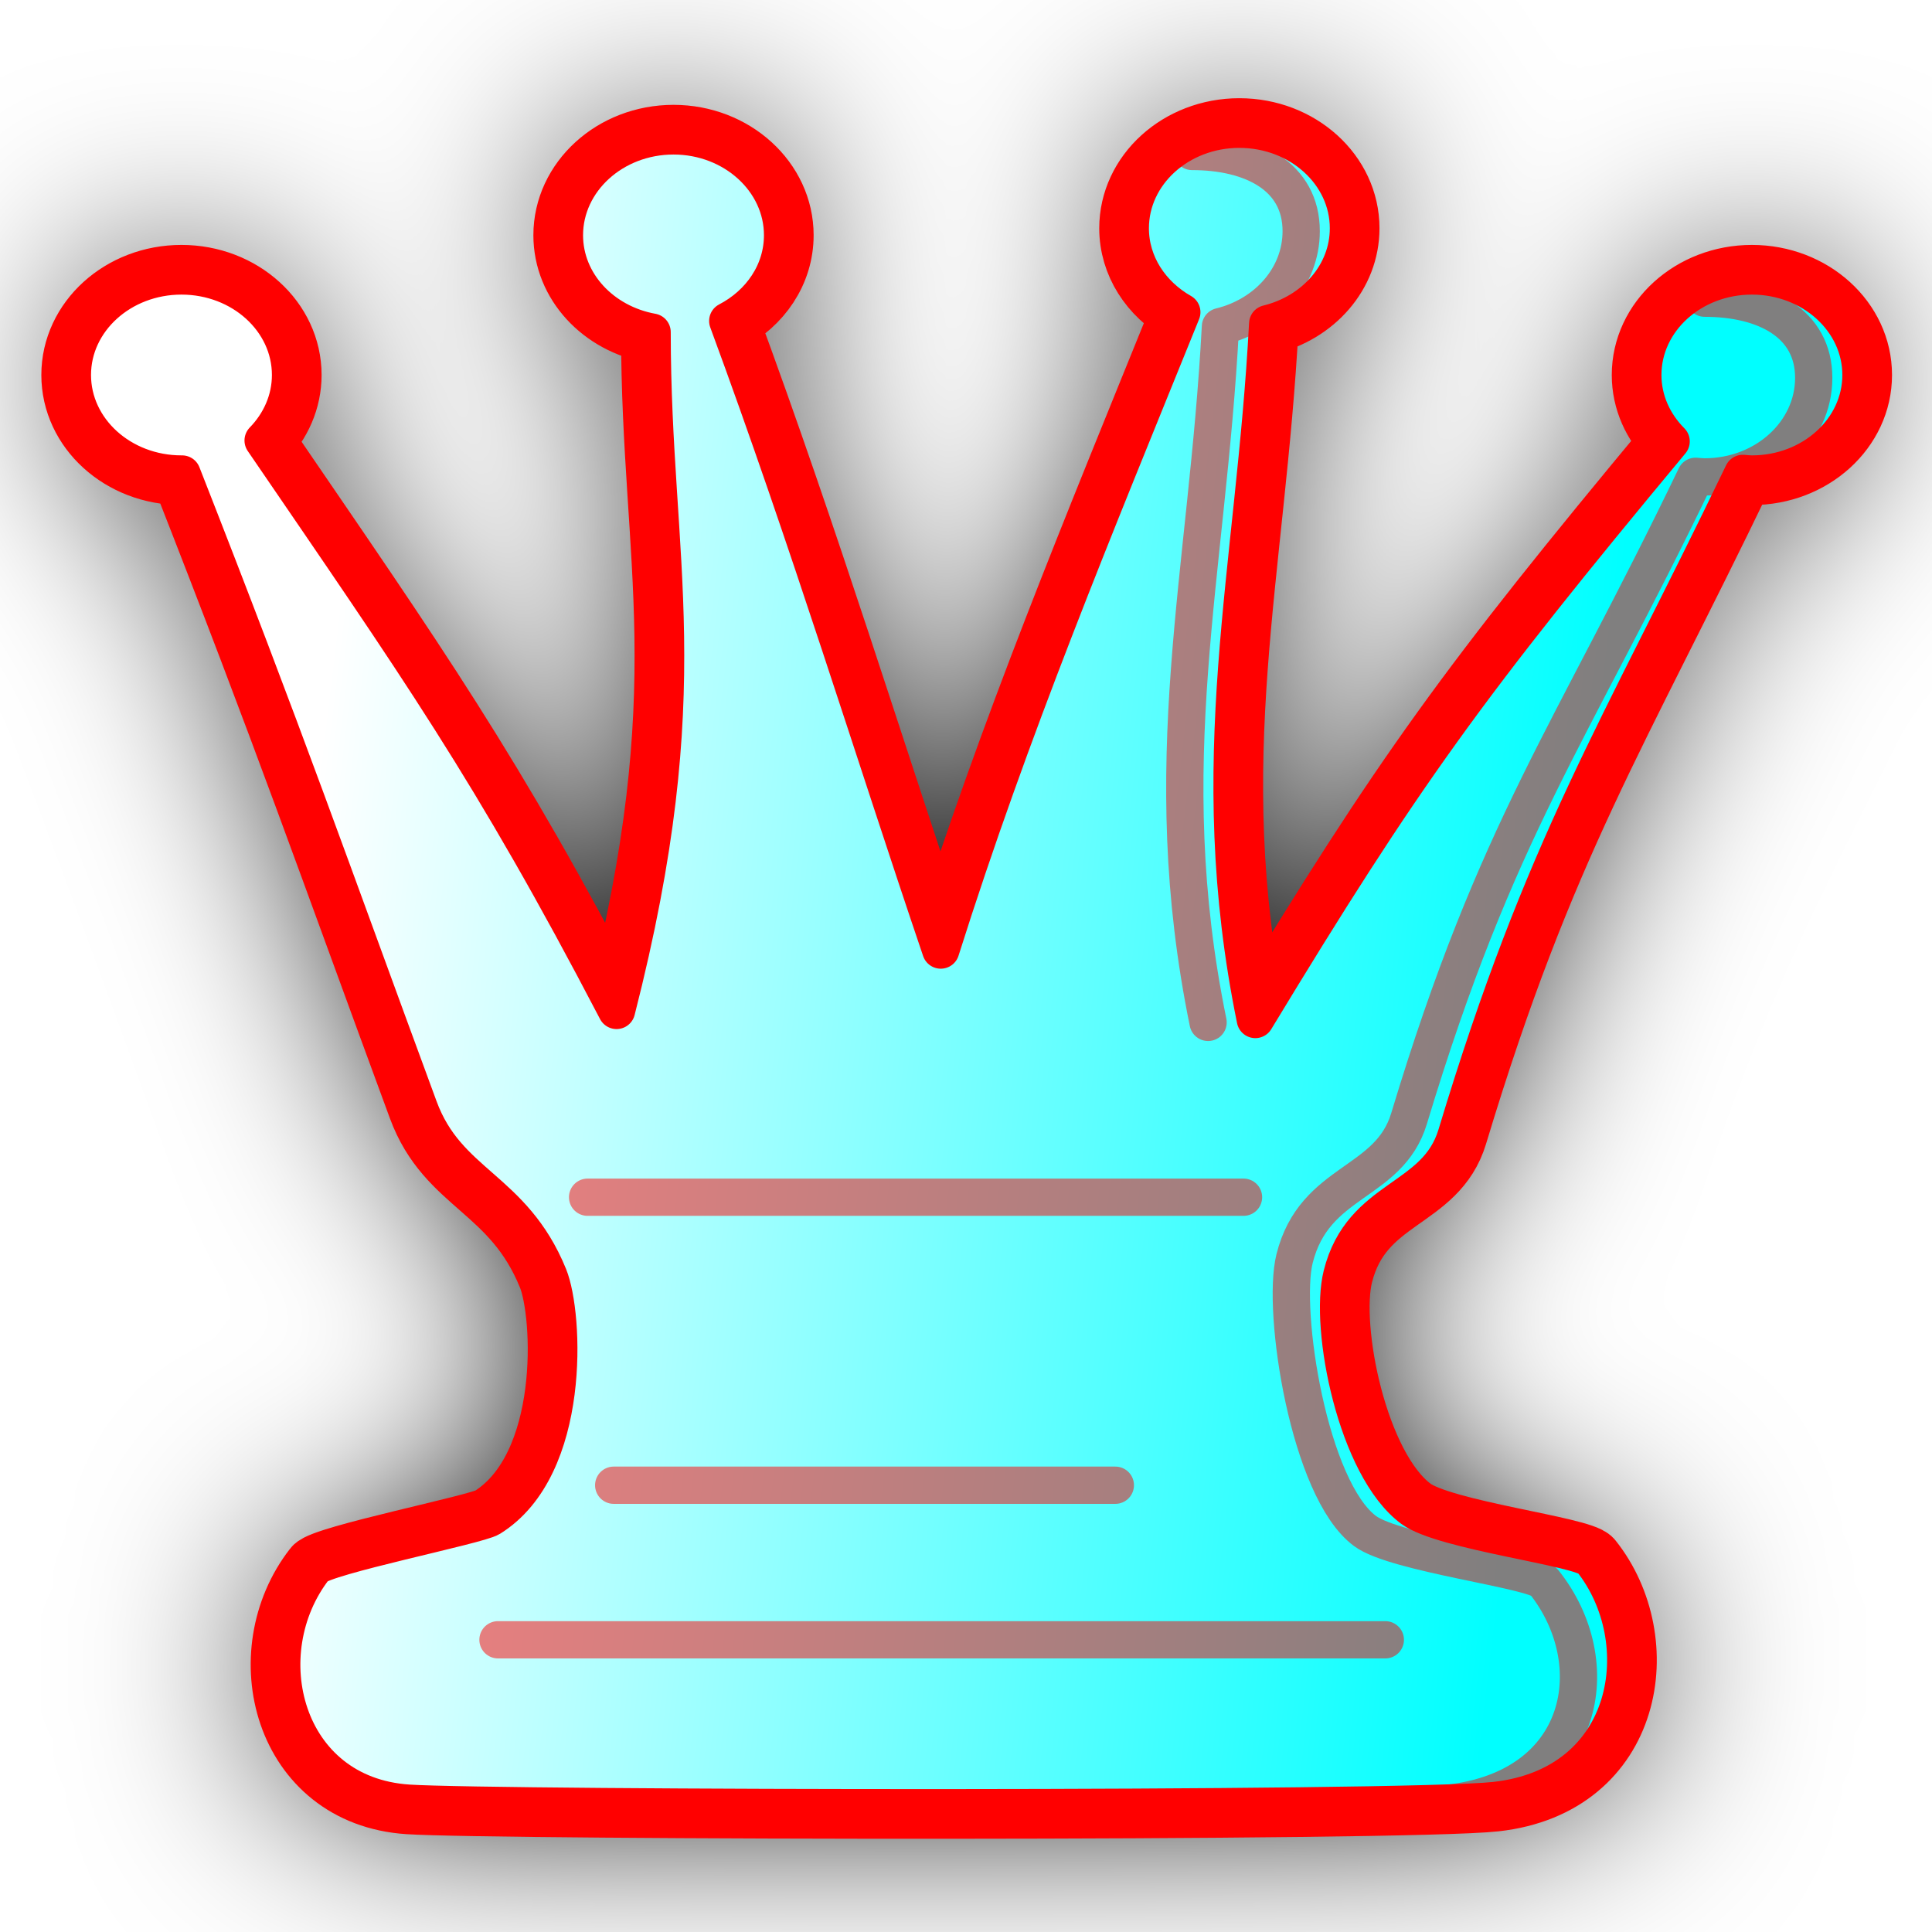
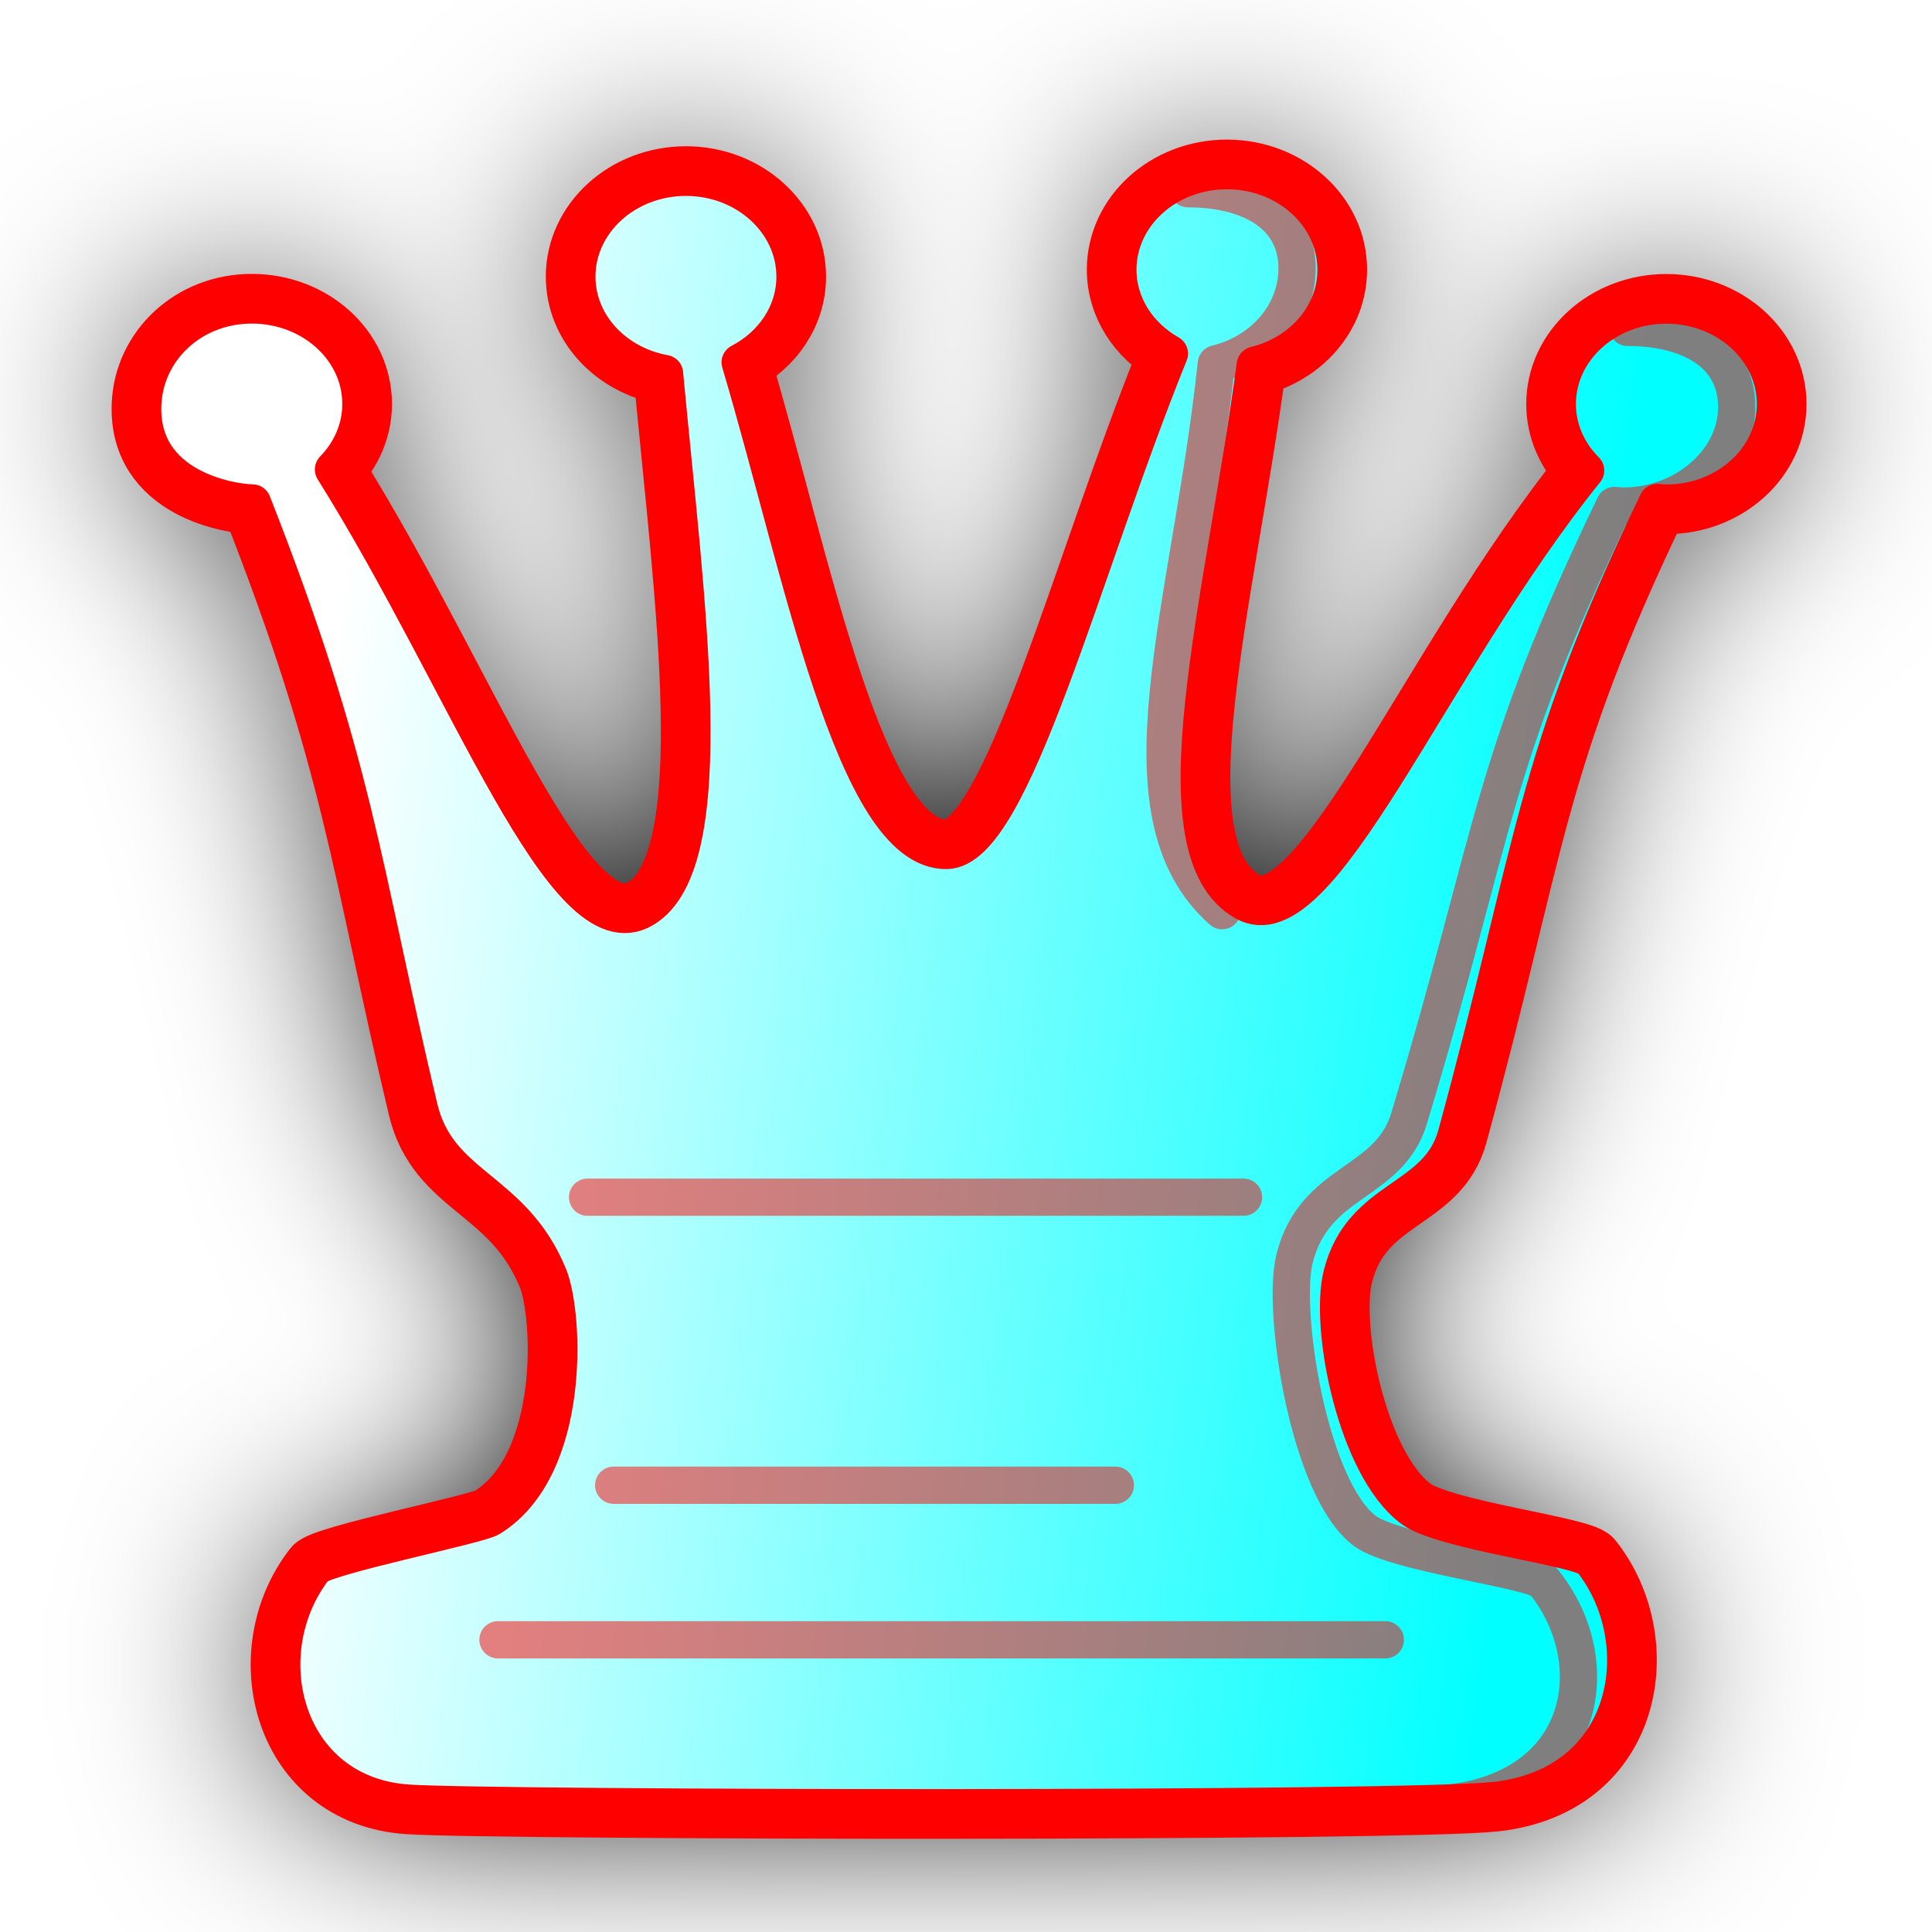
<svg xmlns="http://www.w3.org/2000/svg" xmlns:xlink="http://www.w3.org/1999/xlink" width="700pt" height="700pt" viewBox="0 0 933.333 933.333" version="1.1" id="queen">
  <style id="style-base">
    .base { 
      fill-opacity:1;
      fill-rule:evenodd;
      stroke-miterlimit:4;
      stroke-dasharray:none;
      stroke-linecap:round;
      stroke-linejoin:round;
      stroke-opacity:1
    }
    .shadow {
      stroke:none;
      filter:url(#filterBlur);
    }
  </style>
  <style id="stroke-medium">
    .stroke-medium {
      stroke-width: 18;
    }
  </style>
  <style id="stroke-heavy">
    .stroke-heavy {
      stroke-width: 21;
    }
  </style>
  <style id="stroke-boundary">
    .stroke-boundary {
      stroke-width: 30;
    }
  </style>
  <style id="stroke-color">
    .stroke-color {
      stroke:#ff0000;
    }
  </style>
  <style id="fill-color">
    .fill-color {
      fill:#00ff00;
    }
  </style>
  <defs id="defs1194">
    <linearGradient xlink:href="#fillGradient" id="main-gradient" gradientUnits="userSpaceOnUse" gradientTransform="matrix(6.248478,0,0,7.123961,-3974.844,-259.448)" x1="660.518" y1="90.377" x2="757.722" y2="103.719" />
    <linearGradient id="fillGradient">
      <stop id="stop0" offset="0" style="stop-color:#ffffff;stop-opacity:1;" />
      <stop id="stop1" offset="1" style="stop-color:#00ffff;stop-opacity:1;" />
    </linearGradient>
-     <filter style="color-interpolation-filters:sRGB;" id="filterBlur" x="-0.191" y="-0.163" width="1.382" height="1.327">
+     <filter style="color-interpolation-filters:sRGB;" id="filterBlur" x="-0.152" y="-0.152" width="1.304" height="1.303">
      <feGaussianBlur stdDeviation="50 50" result="blur" id="feGaussianBlur13" />
    </filter>
  </defs>
-   <path id="shadow" d="m 598.728,62.443 c -29.09,0 -52.693,21.422 -52.693,47.834 0,17.116 9.995,32.085 24.891,40.542 C 528.45,255.709 488.218,352.178 454.477,458.967 421.887,362.915 390.94,261.703 351.566,155.048 c 15.848,-8.253 26.492,-23.65 26.492,-41.417 0,-26.412 -23.603,-47.98 -52.693,-47.98 -29.09,0 -52.693,21.567 -52.693,47.98 0,23.201 18.212,42.448 42.358,46.813 0.034,111.913 22.895,170.838 -17.176,327.69 -60.694,-116.344 -96.047,-166.005 -170.743,-275.335 8.202,-8.436 13.246,-19.517 13.246,-31.646 0,-26.412 -23.603,-47.834 -52.693,-47.834 -29.09,0 -52.693,21.422 -52.693,47.834 0,26.412 23.603,47.834 52.693,47.834 0.098,0 0.193,4.7e-4 0.291,0 49.94,127.223 71.157,188.558 114.493,306.121 13.766,37.346 45.292,38.65 62.675,81.33 7.583,18.618 11.222,92.334 -28.259,116.845 -5.982,3.714 -80.577,18.569 -84.862,24.063 -32.077,41.13 -14.915,109.805 45.269,113.751 42.274,2.772 481.371,3.516 525.037,-1.312 67.003,-7.408 77.352,-77.465 46.434,-116.23 -4.736,-5.937 -71.621,-13.666 -86.463,-24.646 -27.106,-20.052 -40.417,-87.51 -34.064,-112.907 9.649,-38.572 45.604,-35.511 55.33,-67.754 42.402,-140.554 77.791,-193.507 138.414,-319.551 1.445,0.108 2.892,0.292 4.367,0.292 29.09,0 52.693,-21.422 52.693,-47.834 0,-26.412 -23.603,-47.834 -52.693,-47.834 -29.09,0 -52.693,21.422 -52.693,47.834 0,12.345 5.219,23.594 13.683,32.084 -98.129,117.978 -129.394,161.297 -200.874,279.273 -25.615,-125.225 -0.346,-216.052 5.968,-336.148 22.467,-5.473 39.01,-23.966 39.01,-46.084 0,-26.412 -23.603,-47.834 -52.693,-47.834 z" class="base shadow" style="fill:#000" />
-   <path id="boundary" d="m 598.728,62.443 c -29.09,0 -52.693,21.422 -52.693,47.834 0,17.116 9.995,32.085 24.891,40.542 C 528.45,255.709 488.218,352.178 454.477,458.967 421.887,362.915 390.94,261.703 351.566,155.048 c 15.848,-8.253 26.492,-23.65 26.492,-41.417 0,-26.412 -23.603,-47.98 -52.693,-47.98 -29.09,0 -52.693,21.567 -52.693,47.98 0,23.201 18.212,42.448 42.358,46.813 0.034,111.913 22.895,170.838 -17.176,327.69 -60.694,-116.344 -96.047,-166.005 -170.743,-275.335 8.202,-8.436 13.246,-19.517 13.246,-31.646 0,-26.412 -23.603,-47.834 -52.693,-47.834 -29.09,0 -52.693,21.422 -52.693,47.834 0,26.412 23.603,47.834 52.693,47.834 0.098,0 0.193,4.7e-4 0.291,0 49.94,127.223 71.157,188.558 114.493,306.121 13.766,37.346 45.292,38.65 62.675,81.33 7.583,18.618 11.222,92.334 -28.259,116.845 -5.982,3.714 -80.577,18.569 -84.862,24.063 -32.077,41.13 -14.915,109.805 45.269,113.751 42.274,2.772 481.371,3.516 525.037,-1.312 67.003,-7.408 77.352,-77.465 46.434,-116.23 -4.736,-5.937 -71.621,-13.666 -86.463,-24.646 -27.106,-20.052 -40.417,-87.51 -34.064,-112.907 9.649,-38.572 45.604,-35.511 55.33,-67.754 42.402,-140.554 77.791,-193.507 138.414,-319.551 1.445,0.108 2.892,0.292 4.367,0.292 29.09,0 52.693,-21.422 52.693,-47.834 0,-26.412 -23.603,-47.834 -52.693,-47.834 -29.09,0 -52.693,21.422 -52.693,47.834 0,12.345 5.219,23.594 13.683,32.084 -98.129,117.978 -129.394,161.297 -200.874,279.273 -25.615,-125.225 -0.346,-216.052 5.968,-336.148 22.467,-5.473 39.01,-23.966 39.01,-46.084 0,-26.412 -23.603,-47.834 -52.693,-47.834 z" class="base stroke-color stroke-boundary" style="fill:none" />
-   <path id="main" d="m 598.728,62.443 c -29.09,0 -52.693,21.422 -52.693,47.834 0,17.116 9.995,32.085 24.891,40.542 C 528.45,255.709 488.218,352.178 454.477,458.967 421.887,362.915 390.94,261.703 351.566,155.048 c 15.848,-8.253 26.492,-23.65 26.492,-41.417 0,-26.412 -23.603,-47.98 -52.693,-47.98 -29.09,0 -52.693,21.567 -52.693,47.98 0,23.201 18.212,42.448 42.358,46.813 0.034,111.913 22.895,170.838 -17.176,327.69 -60.694,-116.344 -96.047,-166.005 -170.743,-275.335 8.202,-8.436 13.246,-19.517 13.246,-31.646 0,-26.412 -23.603,-47.834 -52.693,-47.834 -29.09,0 -52.693,21.422 -52.693,47.834 0,26.412 23.603,47.834 52.693,47.834 0.098,0 0.193,4.7e-4 0.291,0 49.94,127.223 71.157,188.558 114.493,306.121 13.766,37.346 45.292,38.65 62.675,81.33 7.583,18.618 11.222,92.334 -28.259,116.845 -5.982,3.714 -80.577,18.569 -84.862,24.063 -32.077,41.13 -14.915,109.805 45.269,113.751 42.274,2.772 481.371,3.516 525.037,-1.312 67.003,-7.408 77.352,-77.465 46.434,-116.23 -4.736,-5.937 -71.621,-13.666 -86.463,-24.646 -27.106,-20.052 -40.417,-87.51 -34.064,-112.907 9.649,-38.572 45.604,-35.511 55.33,-67.754 42.402,-140.554 77.791,-193.507 138.414,-319.551 1.445,0.108 2.892,0.292 4.367,0.292 29.09,0 52.693,-21.422 52.693,-47.834 0,-26.412 -23.603,-47.834 -52.693,-47.834 -29.09,0 -52.693,21.422 -52.693,47.834 0,12.345 5.219,23.594 13.683,32.084 -98.129,117.978 -129.394,161.297 -200.874,279.273 -25.615,-125.225 -0.346,-216.052 5.968,-336.148 22.467,-5.473 39.01,-23.966 39.01,-46.084 0,-26.412 -23.603,-47.834 -52.693,-47.834 z" class="base stroke-color stroke-medium" style="fill:url(#main-gradient)" />
+   <path id="shadow" d="m 592.728,82.443 c -29.09,0 -52.693,21.422 -52.693,47.834 0,17.116 9.995,32.085 24.891,40.542 -42.476,104.89 -75.827,239.617 -107.61,240.034 -44.695,0.587 -70.139,-136.44 -99.75,-235.805 15.848,-8.253 26.492,-23.65 26.492,-41.417 0,-26.412 -23.603,-47.98 -52.693,-47.98 -29.09,0 -52.693,21.568 -52.693,47.98 0,23.201 18.212,42.448 42.358,46.813 10.126,108.968 28.239,236.241 -10.173,258.761 -38.381,22.502 -84.2,-107.74 -149.746,-212.407 8.202,-8.436 13.246,-19.517 13.246,-31.646 0,-26.412 -23.603,-47.834 -52.693,-47.834 -29.09,0 -51.493,21.449 -52.693,47.834 -1.875,41.234 43.862,47.798 52.984,47.834 49.94,127.223 52.395,173.679 80.493,292.121 9.187,38.727 45.292,38.65 62.675,81.33 7.583,18.618 11.222,92.334 -28.259,116.845 -5.982,3.714 -80.577,18.569 -84.862,24.063 -32.077,41.13 -14.915,109.805 45.269,113.751 42.274,2.772 481.371,3.516 525.037,-1.312 67.003,-7.408 77.352,-77.465 46.434,-116.23 -4.736,-5.937 -71.621,-13.666 -86.463,-24.646 -27.106,-20.052 -40.417,-87.51 -34.064,-112.907 9.649,-38.572 46.438,-35.271 55.33,-67.754 38.281,-139.832 36.474,-179.45 97.097,-305.494 1.445,0.108 2.892,0.292 4.367,0.292 29.09,0 52.693,-21.422 52.693,-47.834 0,-26.412 -23.603,-47.834 -52.693,-47.834 -29.09,0 -52.693,21.422 -52.693,47.834 0,12.345 5.219,23.594 13.683,32.084 -76.159,94.624 -128.154,229.278 -164.791,208.503 -44.165,-25.044 -10.251,-143.698 5.203,-259.435 22.467,-5.473 39.01,-23.966 39.01,-46.084 0,-26.412 -23.603,-47.834 -52.693,-47.834 z" class="base shadow" style="fill:#000000" />
+   <path id="boundary" d="m 592.728,82.443 c -29.09,0 -52.693,21.422 -52.693,47.834 0,17.116 9.995,32.085 24.891,40.542 -42.476,104.89 -75.827,239.617 -107.61,240.034 -44.695,0.587 -70.139,-136.44 -99.75,-235.805 15.848,-8.253 26.492,-23.65 26.492,-41.417 0,-26.412 -23.603,-47.98 -52.693,-47.98 -29.09,0 -52.693,21.568 -52.693,47.98 0,23.201 18.212,42.448 42.358,46.813 10.126,108.968 28.239,236.241 -10.173,258.761 -38.381,22.502 -84.2,-107.74 -149.746,-212.407 8.202,-8.436 13.246,-19.517 13.246,-31.646 0,-26.412 -23.603,-47.834 -52.693,-47.834 -29.09,0 -51.493,21.449 -52.693,47.834 -1.875,41.234 43.862,47.798 52.984,47.834 49.94,127.223 52.395,173.679 80.493,292.121 9.187,38.727 45.292,38.65 62.675,81.33 7.583,18.618 11.222,92.334 -28.259,116.845 -5.982,3.714 -80.577,18.569 -84.862,24.063 -32.077,41.13 -14.915,109.805 45.269,113.751 42.274,2.772 481.371,3.516 525.037,-1.312 67.003,-7.408 77.352,-77.465 46.434,-116.23 -4.736,-5.937 -71.621,-13.666 -86.463,-24.646 -27.106,-20.052 -40.417,-87.51 -34.064,-112.907 9.649,-38.572 46.438,-35.271 55.33,-67.754 38.281,-139.832 36.474,-179.45 97.097,-305.494 1.445,0.108 2.892,0.292 4.367,0.292 29.09,0 52.693,-21.422 52.693,-47.834 0,-26.412 -23.603,-47.834 -52.693,-47.834 -29.09,0 -52.693,21.422 -52.693,47.834 0,12.345 5.219,23.594 13.683,32.084 -76.159,94.624 -128.154,229.278 -164.791,208.503 -44.165,-25.044 -10.251,-143.698 5.203,-259.435 22.467,-5.473 39.01,-23.966 39.01,-46.084 0,-26.412 -23.603,-47.834 -52.693,-47.834 z" class="base stroke-color stroke-boundary" style="fill:none" />
+   <path id="main" d="m 592.728,82.443 c -29.09,0 -52.693,21.422 -52.693,47.834 0,17.116 9.995,32.085 24.891,40.542 -42.476,104.89 -75.827,239.617 -107.61,240.034 -44.695,0.587 -70.139,-136.44 -99.75,-235.805 15.848,-8.253 26.492,-23.65 26.492,-41.417 0,-26.412 -23.603,-47.98 -52.693,-47.98 -29.09,0 -52.693,21.568 -52.693,47.98 0,23.201 18.212,42.448 42.358,46.813 10.126,108.968 28.239,236.241 -10.173,258.761 -38.381,22.502 -84.2,-107.74 -149.746,-212.407 8.202,-8.436 13.246,-19.517 13.246,-31.646 0,-26.412 -23.603,-47.834 -52.693,-47.834 -29.09,0 -51.493,21.449 -52.693,47.834 -1.875,41.234 43.862,47.798 52.984,47.834 49.94,127.223 52.395,173.679 80.493,292.121 9.187,38.727 45.292,38.65 62.675,81.33 7.583,18.618 11.222,92.334 -28.259,116.845 -5.982,3.714 -80.577,18.569 -84.862,24.063 -32.077,41.13 -14.915,109.805 45.269,113.751 42.274,2.772 481.371,3.516 525.037,-1.312 67.003,-7.408 77.352,-77.465 46.434,-116.23 -4.736,-5.937 -71.621,-13.666 -86.463,-24.646 -27.106,-20.052 -40.417,-87.51 -34.064,-112.907 9.649,-38.572 46.438,-35.271 55.33,-67.754 38.281,-139.832 36.474,-179.45 97.097,-305.494 1.445,0.108 2.892,0.292 4.367,0.292 29.09,0 52.693,-21.422 52.693,-47.834 0,-26.412 -23.603,-47.834 -52.693,-47.834 -29.09,0 -52.693,21.422 -52.693,47.834 0,12.345 5.219,23.594 13.683,32.084 -76.159,94.624 -128.154,229.278 -164.791,208.503 -44.165,-25.044 -10.251,-143.698 5.203,-259.435 22.467,-5.473 39.01,-23.966 39.01,-46.084 0,-26.412 -23.603,-47.834 -52.693,-47.834 z" class="base stroke-color stroke-medium" style="fill:url(#main-gradient)" />
  <path id="deco-lines" class="base stroke-color stroke-medium" style="opacity:0.5;fill:none" d="m 283.857,578.365 h 316.878 z m 12.615,139.134 h 242.339 z m -55.9,74.667 h 428.669 z" />
-   <path class="base stroke-color stroke-medium" style="opacity:0.5;fill:none" d="m 583.616,493.908 c -25.615,-125.225 -0.346,-216.052 5.968,-336.148 22.467,-5.473 39.01,-23.966 39.01,-46.084 0,-26.412 -23.603,-38.5 -52.693,-38.5 M 699.482,871.182 c 67.003,-7.408 77.352,-68.131 46.434,-106.897 -4.736,-5.937 -71.621,-13.666 -86.463,-24.646 -27.106,-20.052 -40.417,-106.177 -34.064,-131.574 9.649,-38.572 45.604,-35.511 55.33,-67.754 42.402,-140.555 77.791,-184.173 138.414,-310.218 1.445,0.108 2.892,0.292 4.367,0.292 29.09,0 52.693,-21.422 52.693,-47.834 0,-26.412 -23.603,-38.5 -52.693,-38.5" id="deco-side" />
+   <path class="base stroke-color stroke-medium" style="opacity:0.5;fill:none" d="m 590.403,439.928 c -53.068,-46.891 -15.382,-145.834 -2.82,-264.168 22.467,-5.473 39.01,-23.966 39.01,-46.084 0,-26.412 -23.603,-38.5 -52.693,-38.5 m 125.581,780.006 c 67.003,-7.408 77.352,-68.131 46.434,-106.897 -4.736,-5.937 -71.621,-13.666 -86.463,-24.646 -27.106,-20.052 -40.417,-106.177 -34.064,-131.574 9.649,-38.572 45.604,-35.511 55.33,-67.754 42.402,-140.555 38.585,-170.068 99.207,-296.113 1.445,0.108 2.892,0.292 4.367,0.292 29.09,0 54.693,-21.422 54.693,-47.834 0,-26.412 -23.603,-38.5 -52.693,-38.5" id="deco-side" />
</svg>
